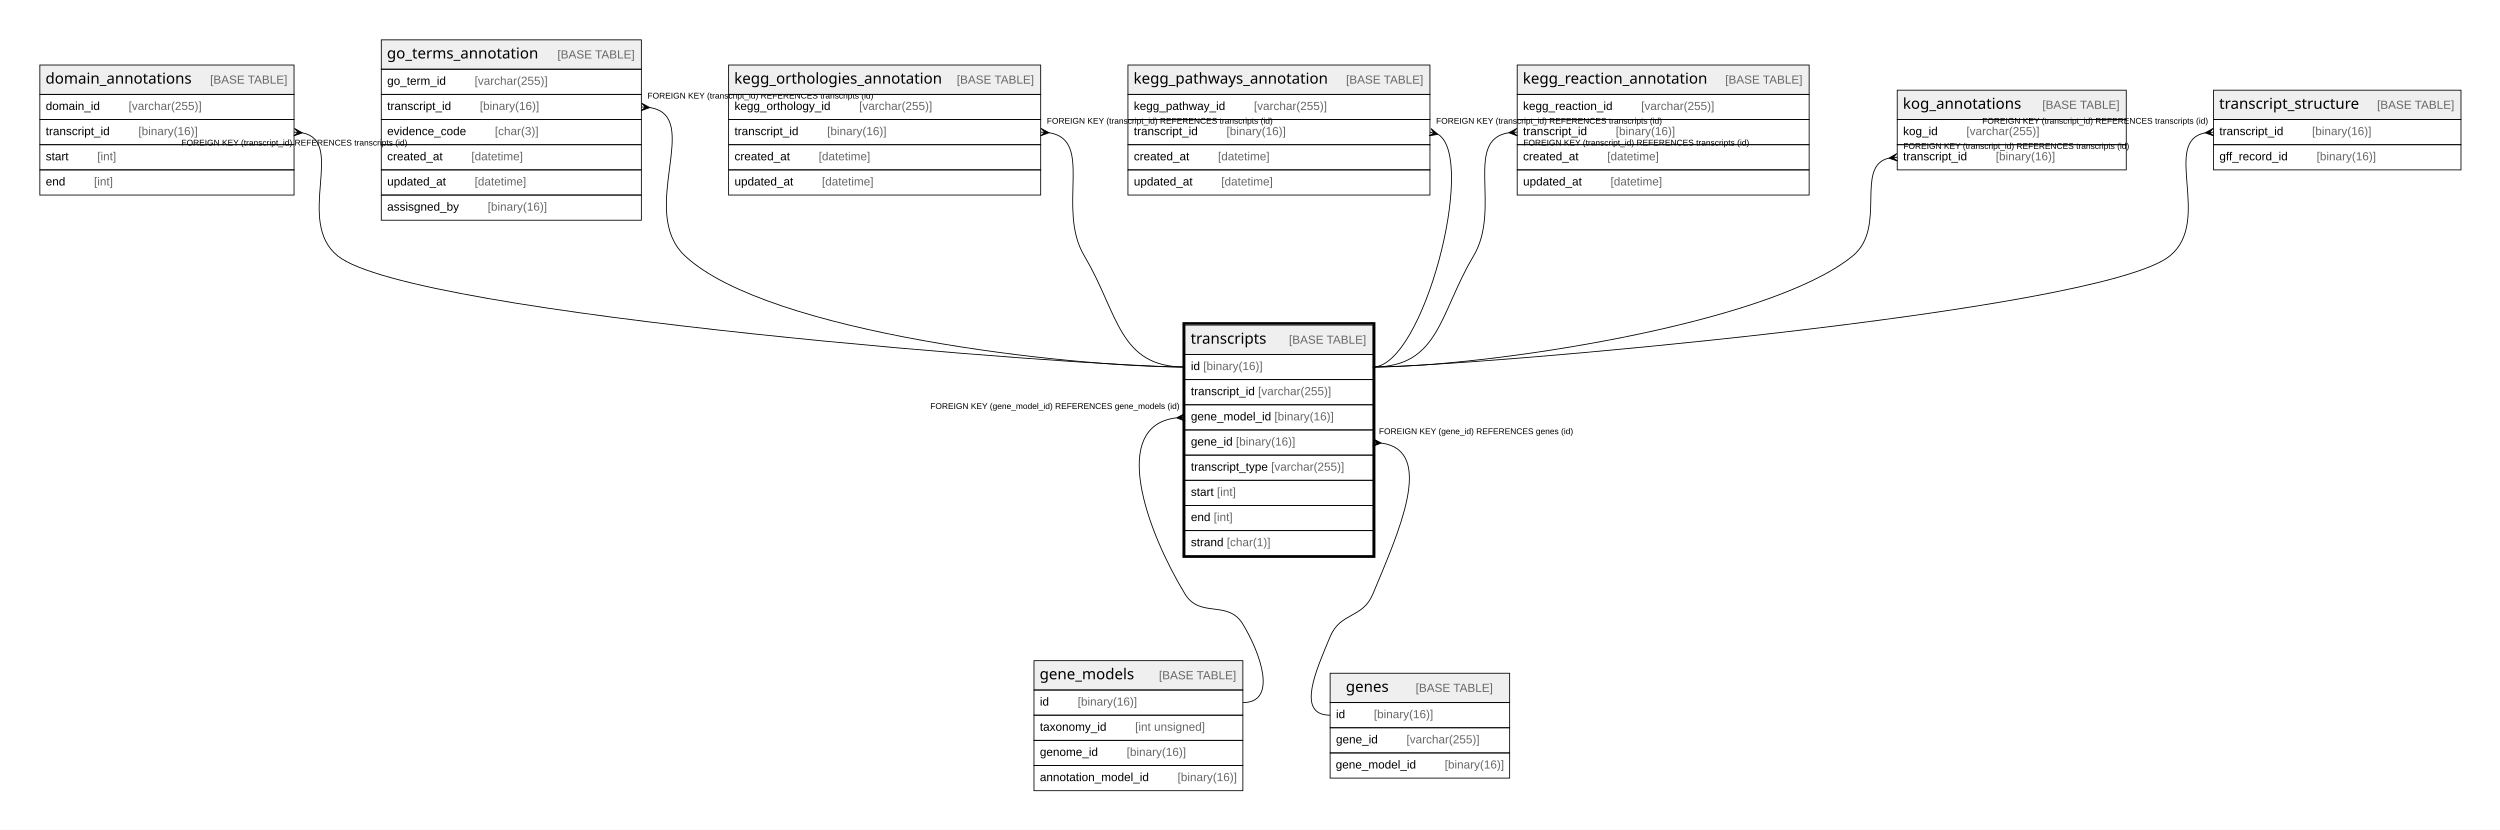
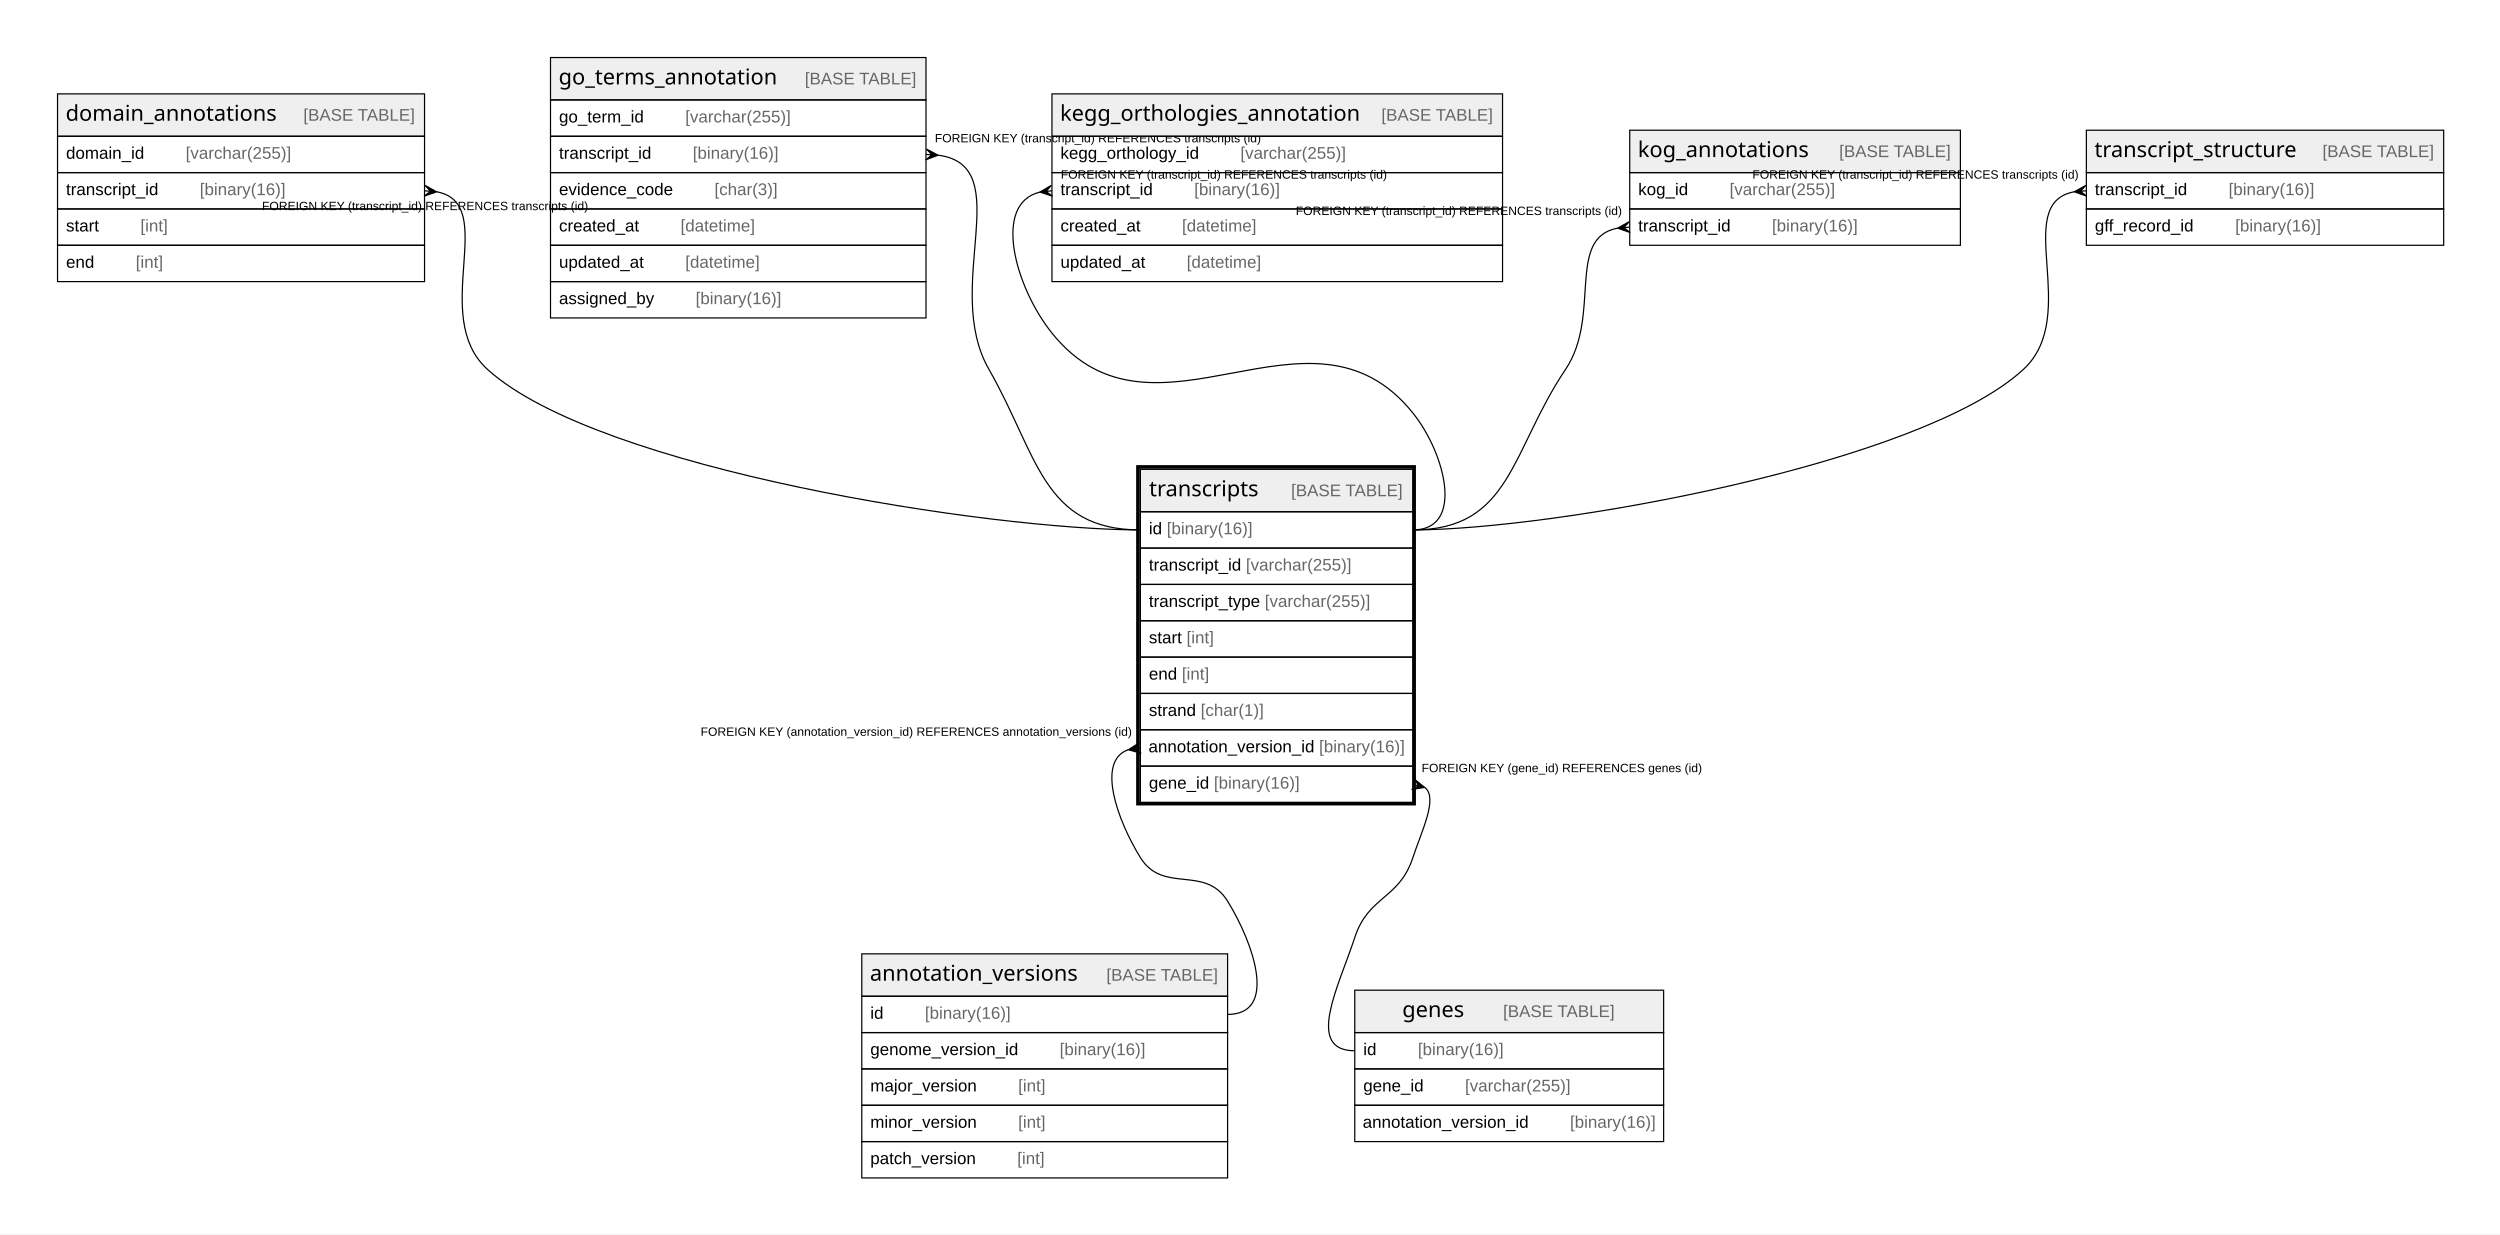
- <svg xmlns="http://www.w3.org/2000/svg" width="2980pt" height="989pt" viewBox="0.00 0.00 2980.00 989.00">
-   <g id="graph0" class="graph" transform="scale(1 1) rotate(0) translate(4 985)">
-     <polygon fill="#ffffff" stroke="transparent" points="-4,4 -4,-985 2976,-985 2976,4 -4,4" />
+ <svg xmlns="http://www.w3.org/2000/svg" width="2064pt" height="1019pt" viewBox="0.00 0.00 2064.00 1019.00">
+   <g id="graph0" class="graph" transform="scale(1 1) rotate(0) translate(4 1015)">
+     <polygon fill="#ffffff" stroke="transparent" points="-4,4 -4,-1015 2060,-1015 2060,4 -4,4" />
    <g id="node1" class="node">
-       <polygon fill="#efefef" stroke="transparent" points="1408.5,-562.5 1408.5,-597.5 1632.5,-597.5 1632.5,-562.5 1408.5,-562.5" />
-       <polygon fill="none" stroke="#000000" points="1408.5,-562.5 1408.5,-597.5 1632.5,-597.5 1632.5,-562.5 1408.5,-562.5" />
-       <text text-anchor="start" x="1415.215" y="-575.3" font-family="Arial Bold" font-size="18.00" fill="#000000">transcripts</text>
-       <text text-anchor="start" x="1498.217" y="-575.3" font-family="Arial" font-size="14.00" fill="#000000">    </text>
-       <text text-anchor="start" x="1532.422" y="-575.3" font-family="Arial" font-size="14.00" fill="#666666">[BASE TABLE]</text>
-       <polygon fill="none" stroke="#000000" points="1408.5,-532.5 1408.5,-562.5 1632.5,-562.5 1632.5,-532.5 1408.5,-532.5" />
-       <text text-anchor="start" x="1415.5" y="-543.9" font-family="Arial" font-size="14.00" fill="#000000">id </text>
-       <text text-anchor="start" x="1430.28" y="-543.9" font-family="Arial" font-size="14.00" fill="#666666">[binary(16)]</text>
-       <polygon fill="none" stroke="#000000" points="1408.5,-502.5 1408.5,-532.5 1632.5,-532.5 1632.5,-502.5 1408.5,-502.5" />
-       <text text-anchor="start" x="1415.5" y="-513.9" font-family="Arial" font-size="14.00" fill="#000000">transcript_id </text>
-       <text text-anchor="start" x="1495.619" y="-513.9" font-family="Arial" font-size="14.00" fill="#666666">[varchar(255)]</text>
-       <polygon fill="none" stroke="#000000" points="1408.5,-472.5 1408.5,-502.5 1632.5,-502.5 1632.5,-472.5 1408.5,-472.5" />
-       <text text-anchor="start" x="1415.5" y="-483.9" font-family="Arial" font-size="14.00" fill="#000000">gene_model_id </text>
-       <text text-anchor="start" x="1515.09" y="-483.9" font-family="Arial" font-size="14.00" fill="#666666">[binary(16)]</text>
-       <polygon fill="none" stroke="#000000" points="1408.5,-442.5 1408.5,-472.5 1632.5,-472.5 1632.5,-442.5 1408.5,-442.5" />
-       <text text-anchor="start" x="1415.5" y="-453.9" font-family="Arial" font-size="14.00" fill="#000000">gene_id </text>
-       <text text-anchor="start" x="1469.193" y="-453.9" font-family="Arial" font-size="14.00" fill="#666666">[binary(16)]</text>
-       <polygon fill="none" stroke="#000000" points="1408.5,-412.5 1408.5,-442.5 1632.5,-442.5 1632.5,-412.5 1408.5,-412.5" />
-       <text text-anchor="start" x="1415.5" y="-423.9" font-family="Arial" font-size="14.00" fill="#000000">transcript_type </text>
-       <text text-anchor="start" x="1511.186" y="-423.9" font-family="Arial" font-size="14.00" fill="#666666">[varchar(255)]</text>
-       <polygon fill="none" stroke="#000000" points="1408.5,-382.5 1408.5,-412.5 1632.5,-412.5 1632.5,-382.5 1408.5,-382.5" />
-       <text text-anchor="start" x="1415.5" y="-393.9" font-family="Arial" font-size="14.00" fill="#000000">start </text>
-       <text text-anchor="start" x="1446.615" y="-393.9" font-family="Arial" font-size="14.00" fill="#666666">[int]</text>
-       <polygon fill="none" stroke="#000000" points="1408.5,-352.5 1408.5,-382.5 1632.5,-382.5 1632.5,-352.5 1408.5,-352.5" />
-       <text text-anchor="start" x="1415.5" y="-363.9" font-family="Arial" font-size="14.00" fill="#000000">end </text>
-       <text text-anchor="start" x="1442.738" y="-363.9" font-family="Arial" font-size="14.00" fill="#666666">[int]</text>
-       <polygon fill="none" stroke="#000000" points="1408.5,-322.5 1408.5,-352.5 1632.5,-352.5 1632.5,-322.5 1408.5,-322.5" />
-       <text text-anchor="start" x="1415.5" y="-333.9" font-family="Arial" font-size="14.00" fill="#000000">strand </text>
-       <text text-anchor="start" x="1458.29" y="-333.9" font-family="Arial" font-size="14.00" fill="#666666">[char(1)]</text>
-       <polygon fill="none" stroke="#000000" stroke-width="3" points="1407,-321.5 1407,-599.5 1634,-599.5 1634,-321.5 1407,-321.5" />
+       <polygon fill="#efefef" stroke="transparent" points="937.5,-592.5 937.5,-627.5 1162.5,-627.5 1162.5,-592.5 937.5,-592.5" />
+       <polygon fill="none" stroke="#000000" points="937.5,-592.5 937.5,-627.5 1162.5,-627.5 1162.5,-592.5 937.5,-592.5" />
+       <text text-anchor="start" x="944.715" y="-605.3" font-family="Arial Bold" font-size="18.00" fill="#000000">transcripts</text>
+       <text text-anchor="start" x="1027.717" y="-605.3" font-family="Arial" font-size="14.00" fill="#000000">    </text>
+       <text text-anchor="start" x="1061.922" y="-605.3" font-family="Arial" font-size="14.00" fill="#666666">[BASE TABLE]</text>
+       <polygon fill="none" stroke="#000000" points="937.5,-562.5 937.5,-592.5 1162.5,-592.5 1162.5,-562.5 937.5,-562.5" />
+       <text text-anchor="start" x="944.5" y="-573.9" font-family="Arial" font-size="14.00" fill="#000000">id </text>
+       <text text-anchor="start" x="959.28" y="-573.9" font-family="Arial" font-size="14.00" fill="#666666">[binary(16)]</text>
+       <polygon fill="none" stroke="#000000" points="937.5,-532.5 937.5,-562.5 1162.5,-562.5 1162.5,-532.5 937.5,-532.5" />
+       <text text-anchor="start" x="944.5" y="-543.9" font-family="Arial" font-size="14.00" fill="#000000">transcript_id </text>
+       <text text-anchor="start" x="1024.619" y="-543.9" font-family="Arial" font-size="14.00" fill="#666666">[varchar(255)]</text>
+       <polygon fill="none" stroke="#000000" points="937.5,-502.5 937.5,-532.5 1162.5,-532.5 1162.5,-502.5 937.5,-502.5" />
+       <text text-anchor="start" x="944.5" y="-513.9" font-family="Arial" font-size="14.00" fill="#000000">transcript_type </text>
+       <text text-anchor="start" x="1040.186" y="-513.9" font-family="Arial" font-size="14.00" fill="#666666">[varchar(255)]</text>
+       <polygon fill="none" stroke="#000000" points="937.5,-472.5 937.5,-502.5 1162.5,-502.5 1162.5,-472.5 937.5,-472.5" />
+       <text text-anchor="start" x="944.5" y="-483.9" font-family="Arial" font-size="14.00" fill="#000000">start </text>
+       <text text-anchor="start" x="975.615" y="-483.9" font-family="Arial" font-size="14.00" fill="#666666">[int]</text>
+       <polygon fill="none" stroke="#000000" points="937.5,-442.5 937.5,-472.5 1162.5,-472.5 1162.5,-442.5 937.5,-442.5" />
+       <text text-anchor="start" x="944.5" y="-453.9" font-family="Arial" font-size="14.00" fill="#000000">end </text>
+       <text text-anchor="start" x="971.738" y="-453.9" font-family="Arial" font-size="14.00" fill="#666666">[int]</text>
+       <polygon fill="none" stroke="#000000" points="937.5,-412.5 937.5,-442.5 1162.5,-442.5 1162.5,-412.5 937.5,-412.5" />
+       <text text-anchor="start" x="944.5" y="-423.9" font-family="Arial" font-size="14.00" fill="#000000">strand </text>
+       <text text-anchor="start" x="987.29" y="-423.9" font-family="Arial" font-size="14.00" fill="#666666">[char(1)]</text>
+       <polygon fill="none" stroke="#000000" points="937.5,-382.5 937.5,-412.5 1162.5,-412.5 1162.5,-382.5 937.5,-382.5" />
+       <text text-anchor="start" x="944.196" y="-393.9" font-family="Arial" font-size="14.00" fill="#000000">annotation_version_id </text>
+       <text text-anchor="start" x="1085.022" y="-393.9" font-family="Arial" font-size="14.00" fill="#666666">[binary(16)]</text>
+       <polygon fill="none" stroke="#000000" points="937.5,-352.5 937.5,-382.5 1162.5,-382.5 1162.5,-352.5 937.5,-352.5" />
+       <text text-anchor="start" x="944.5" y="-363.9" font-family="Arial" font-size="14.00" fill="#000000">gene_id </text>
+       <text text-anchor="start" x="998.193" y="-363.9" font-family="Arial" font-size="14.00" fill="#666666">[binary(16)]</text>
+       <polygon fill="none" stroke="#000000" stroke-width="3" points="935.5,-351.5 935.5,-629.5 1163.5,-629.5 1163.5,-351.5 935.5,-351.5" />
    </g>
-     <g id="node9" class="node">
-       <polygon fill="#efefef" stroke="transparent" points="1228.5,-162.5 1228.5,-197.5 1477.5,-197.5 1477.5,-162.5 1228.5,-162.5" />
-       <polygon fill="none" stroke="#000000" points="1228.5,-162.5 1228.5,-197.5 1477.5,-197.5 1477.5,-162.5 1228.5,-162.5" />
-       <text text-anchor="start" x="1235.198" y="-175.3" font-family="Arial Bold" font-size="18.00" fill="#000000">gene_models</text>
-       <text text-anchor="start" x="1343.234" y="-175.3" font-family="Arial" font-size="14.00" fill="#000000">    </text>
-       <text text-anchor="start" x="1377.439" y="-175.3" font-family="Arial" font-size="14.00" fill="#666666">[BASE TABLE]</text>
-       <polygon fill="none" stroke="#000000" points="1228.5,-132.5 1228.5,-162.5 1477.5,-162.5 1477.5,-132.5 1228.5,-132.5" />
-       <text text-anchor="start" x="1235.5" y="-143.9" font-family="Arial" font-size="14.00" fill="#000000">id    </text>
-       <text text-anchor="start" x="1280.594" y="-143.9" font-family="Arial" font-size="14.00" fill="#666666">[binary(16)]</text>
-       <polygon fill="none" stroke="#000000" points="1228.5,-102.5 1228.5,-132.5 1477.5,-132.5 1477.5,-102.5 1228.5,-102.5" />
-       <text text-anchor="start" x="1235.5" y="-113.9" font-family="Arial" font-size="14.00" fill="#000000">taxonomy_id    </text>
-       <text text-anchor="start" x="1349.058" y="-113.9" font-family="Arial" font-size="14.00" fill="#666666">[int unsigned]</text>
-       <polygon fill="none" stroke="#000000" points="1228.5,-72.5 1228.5,-102.5 1477.5,-102.5 1477.5,-72.5 1228.5,-72.5" />
-       <text text-anchor="start" x="1235.5" y="-83.9" font-family="Arial" font-size="14.00" fill="#000000">genome_id    </text>
-       <text text-anchor="start" x="1338.95" y="-83.9" font-family="Arial" font-size="14.00" fill="#666666">[binary(16)]</text>
-       <polygon fill="none" stroke="#000000" points="1228.5,-42.5 1228.5,-72.5 1477.5,-72.5 1477.5,-42.5 1228.5,-42.5" />
-       <text text-anchor="start" x="1235.5" y="-53.9" font-family="Arial" font-size="14.00" fill="#000000">annotation_model_id    </text>
-       <text text-anchor="start" x="1399.64" y="-53.9" font-family="Arial" font-size="14.00" fill="#666666">[binary(16)]</text>
+     <g id="node7" class="node">
+       <polygon fill="#efefef" stroke="transparent" points="707.5,-192.5 707.5,-227.5 1009.5,-227.5 1009.5,-192.5 707.5,-192.5" />
+       <polygon fill="none" stroke="#000000" points="707.5,-192.5 707.5,-227.5 1009.5,-227.5 1009.5,-192.5 707.5,-192.5" />
+       <text text-anchor="start" x="714.189" y="-205.3" font-family="Arial Bold" font-size="18.00" fill="#000000">annotation_versions</text>
+       <text text-anchor="start" x="875.243" y="-205.3" font-family="Arial" font-size="14.00" fill="#000000">    </text>
+       <text text-anchor="start" x="909.447" y="-205.3" font-family="Arial" font-size="14.00" fill="#666666">[BASE TABLE]</text>
+       <polygon fill="none" stroke="#000000" points="707.5,-162.5 707.5,-192.5 1009.5,-192.5 1009.5,-162.5 707.5,-162.5" />
+       <text text-anchor="start" x="714.5" y="-173.9" font-family="Arial" font-size="14.00" fill="#000000">id    </text>
+       <text text-anchor="start" x="759.594" y="-173.9" font-family="Arial" font-size="14.00" fill="#666666">[binary(16)]</text>
+       <polygon fill="none" stroke="#000000" points="707.5,-132.5 707.5,-162.5 1009.5,-162.5 1009.5,-132.5 707.5,-132.5" />
+       <text text-anchor="start" x="714.5" y="-143.9" font-family="Arial" font-size="14.00" fill="#000000">genome_version_id    </text>
+       <text text-anchor="start" x="870.848" y="-143.9" font-family="Arial" font-size="14.00" fill="#666666">[binary(16)]</text>
+       <polygon fill="none" stroke="#000000" points="707.5,-102.5 707.5,-132.5 1009.5,-132.5 1009.5,-102.5 707.5,-102.5" />
+       <text text-anchor="start" x="714.5" y="-113.9" font-family="Arial" font-size="14.00" fill="#000000">major_version    </text>
+       <text text-anchor="start" x="836.595" y="-113.9" font-family="Arial" font-size="14.00" fill="#666666">[int]</text>
+       <polygon fill="none" stroke="#000000" points="707.5,-72.5 707.5,-102.5 1009.5,-102.5 1009.5,-72.5 707.5,-72.5" />
+       <text text-anchor="start" x="714.5" y="-83.9" font-family="Arial" font-size="14.00" fill="#000000">minor_version    </text>
+       <text text-anchor="start" x="836.595" y="-83.9" font-family="Arial" font-size="14.00" fill="#666666">[int]</text>
+       <polygon fill="none" stroke="#000000" points="707.5,-42.5 707.5,-72.5 1009.5,-72.5 1009.5,-42.5 707.5,-42.5" />
+       <text text-anchor="start" x="714.5" y="-53.9" font-family="Arial" font-size="14.00" fill="#000000">patch_version    </text>
+       <text text-anchor="start" x="835.841" y="-53.9" font-family="Arial" font-size="14.00" fill="#666666">[int]</text>
    </g>
-     <g id="edge8" class="edge">
-       <path fill="none" stroke="#000000" d="M1398.163,-486.913C1318.47,-477.382 1361.897,-353.879 1408.5,-277 1426.431,-247.421 1459.569,-270.579 1477.5,-241 1499.042,-205.464 1519.056,-147.5 1477.5,-147.5" />
-       <polygon fill="#000000" stroke="#000000" points="1398.516,-486.933 1408.245,-491.993 1403.508,-487.217 1408.5,-487.5 1408.5,-487.5 1408.5,-487.5 1403.508,-487.217 1408.755,-483.007 1398.516,-486.933 1398.516,-486.933" />
-       <text text-anchor="start" x="1104.872" y="-497.5" font-family="Arial" font-size="10.00" fill="#000000">FOREIGN KEY (gene_model_id) REFERENCES gene_models (id)</text>
+     <g id="edge6" class="edge">
+       <path fill="none" stroke="#000000" d="M927.359,-395.963C901.023,-386.717 918.419,-337.874 937.5,-307 956.309,-276.566 990.691,-301.434 1009.5,-271 1031.347,-235.651 1051.056,-177.5 1009.5,-177.5" />
+       <polygon fill="#000000" stroke="#000000" points="927.613,-396.001 936.826,-401.949 932.557,-396.75 937.5,-397.5 937.5,-397.5 937.5,-397.5 932.557,-396.75 938.174,-393.051 927.613,-396.001 927.613,-396.001" />
+       <text text-anchor="start" x="574.418" y="-407.5" font-family="Arial" font-size="10.00" fill="#000000">FOREIGN KEY (annotation_version_id) REFERENCES annotation_versions (id)</text>
    </g>
-     <g id="node10" class="node">
-       <polygon fill="#efefef" stroke="transparent" points="1581.5,-147.5 1581.5,-182.5 1795.5,-182.5 1795.5,-147.5 1581.5,-147.5" />
-       <polygon fill="none" stroke="#000000" points="1581.5,-147.5 1581.5,-182.5 1795.5,-182.5 1795.5,-147.5 1581.5,-147.5" />
-       <text text-anchor="start" x="1600.204" y="-160.3" font-family="Arial Bold" font-size="18.00" fill="#000000">genes</text>
-       <text text-anchor="start" x="1649.228" y="-160.3" font-family="Arial" font-size="14.00" fill="#000000">    </text>
-       <text text-anchor="start" x="1683.433" y="-160.3" font-family="Arial" font-size="14.00" fill="#666666">[BASE TABLE]</text>
-       <polygon fill="none" stroke="#000000" points="1581.5,-117.5 1581.5,-147.5 1795.5,-147.5 1795.5,-117.5 1581.5,-117.5" />
-       <text text-anchor="start" x="1588.5" y="-128.9" font-family="Arial" font-size="14.00" fill="#000000">id    </text>
-       <text text-anchor="start" x="1633.594" y="-128.9" font-family="Arial" font-size="14.00" fill="#666666">[binary(16)]</text>
-       <polygon fill="none" stroke="#000000" points="1581.5,-87.5 1581.5,-117.5 1795.5,-117.5 1795.5,-87.5 1581.5,-87.5" />
-       <text text-anchor="start" x="1588.5" y="-98.9" font-family="Arial" font-size="14.00" fill="#000000">gene_id    </text>
-       <text text-anchor="start" x="1672.507" y="-98.9" font-family="Arial" font-size="14.00" fill="#666666">[varchar(255)]</text>
-       <polygon fill="none" stroke="#000000" points="1581.5,-57.5 1581.5,-87.5 1795.5,-87.5 1795.5,-57.5 1581.5,-57.5" />
-       <text text-anchor="start" x="1588.156" y="-68.9" font-family="Arial" font-size="14.00" fill="#000000">gene_model_id    </text>
-       <text text-anchor="start" x="1718.061" y="-68.9" font-family="Arial" font-size="14.00" fill="#666666">[binary(16)]</text>
+     <g id="node8" class="node">
+       <polygon fill="#efefef" stroke="transparent" points="1114.5,-162.5 1114.5,-197.5 1369.5,-197.5 1369.5,-162.5 1114.5,-162.5" />
+       <polygon fill="none" stroke="#000000" points="1114.5,-162.5 1114.5,-197.5 1369.5,-197.5 1369.5,-162.5 1114.5,-162.5" />
+       <text text-anchor="start" x="1153.704" y="-175.3" font-family="Arial Bold" font-size="18.00" fill="#000000">genes</text>
+       <text text-anchor="start" x="1202.728" y="-175.3" font-family="Arial" font-size="14.00" fill="#000000">    </text>
+       <text text-anchor="start" x="1236.933" y="-175.3" font-family="Arial" font-size="14.00" fill="#666666">[BASE TABLE]</text>
+       <polygon fill="none" stroke="#000000" points="1114.5,-132.5 1114.5,-162.5 1369.5,-162.5 1369.5,-132.5 1114.5,-132.5" />
+       <text text-anchor="start" x="1121.5" y="-143.9" font-family="Arial" font-size="14.00" fill="#000000">id    </text>
+       <text text-anchor="start" x="1166.594" y="-143.9" font-family="Arial" font-size="14.00" fill="#666666">[binary(16)]</text>
+       <polygon fill="none" stroke="#000000" points="1114.5,-102.5 1114.5,-132.5 1369.5,-132.5 1369.5,-102.5 1114.5,-102.5" />
+       <text text-anchor="start" x="1121.5" y="-113.9" font-family="Arial" font-size="14.00" fill="#000000">gene_id    </text>
+       <text text-anchor="start" x="1205.507" y="-113.9" font-family="Arial" font-size="14.00" fill="#666666">[varchar(255)]</text>
+       <polygon fill="none" stroke="#000000" points="1114.5,-72.5 1114.5,-102.5 1369.5,-102.5 1369.5,-72.5 1114.5,-72.5" />
+       <text text-anchor="start" x="1121.039" y="-83.9" font-family="Arial" font-size="14.00" fill="#000000">annotation_version_id    </text>
+       <text text-anchor="start" x="1292.179" y="-83.9" font-family="Arial" font-size="14.00" fill="#666666">[binary(16)]</text>
    </g>
-     <g id="edge9" class="edge">
-       <path fill="none" stroke="#000000" d="M1642.539,-456.868C1708.311,-448.007 1661.821,-347.786 1632.5,-277 1620.233,-247.385 1593.767,-255.615 1581.5,-226 1565.597,-187.608 1539.944,-132.5 1581.5,-132.5" />
-       <polygon fill="#000000" stroke="#000000" points="1642.48,-456.872 1632.217,-453.009 1637.49,-457.186 1632.5,-457.5 1632.5,-457.5 1632.5,-457.5 1637.49,-457.186 1632.783,-461.991 1642.48,-456.872 1642.48,-456.872" />
-       <text text-anchor="start" x="1639.656" y="-467.5" font-family="Arial" font-size="10.00" fill="#000000">FOREIGN KEY (gene_id) REFERENCES genes (id)</text>
+     <g id="edge7" class="edge">
+       <path fill="none" stroke="#000000" d="M1172.309,-364.875C1183.571,-356.291 1169.451,-328.376 1162.5,-307 1151.284,-272.507 1125.716,-275.493 1114.5,-241 1101.649,-201.481 1072.944,-147.5 1114.5,-147.5" />
+       <polygon fill="#000000" stroke="#000000" points="1172.16,-364.915 1161.337,-363.153 1167.33,-366.207 1162.5,-367.5 1162.5,-367.5 1162.5,-367.5 1167.33,-366.207 1163.663,-371.847 1172.16,-364.915 1172.16,-364.915" />
+       <text text-anchor="start" x="1169.656" y="-377.5" font-family="Arial" font-size="10.00" fill="#000000">FOREIGN KEY (gene_id) REFERENCES genes (id)</text>
    </g>
    <g id="node2" class="node">
-       <polygon fill="#efefef" stroke="transparent" points="43.5,-872.5 43.5,-907.5 346.5,-907.5 346.5,-872.5 43.5,-872.5" />
-       <polygon fill="none" stroke="#000000" points="43.5,-872.5 43.5,-907.5 346.5,-907.5 346.5,-872.5 43.5,-872.5" />
-       <text text-anchor="start" x="50.186" y="-885.3" font-family="Arial Bold" font-size="18.00" fill="#000000">domain_annotations</text>
-       <text text-anchor="start" x="212.246" y="-885.3" font-family="Arial" font-size="14.00" fill="#000000">    </text>
-       <text text-anchor="start" x="246.451" y="-885.3" font-family="Arial" font-size="14.00" fill="#666666">[BASE TABLE]</text>
+       <polygon fill="#efefef" stroke="transparent" points="43.5,-902.5 43.5,-937.5 346.5,-937.5 346.5,-902.5 43.5,-902.5" />
+       <polygon fill="none" stroke="#000000" points="43.5,-902.5 43.5,-937.5 346.5,-937.5 346.5,-902.5 43.5,-902.5" />
+       <text text-anchor="start" x="50.186" y="-915.3" font-family="Arial Bold" font-size="18.00" fill="#000000">domain_annotations</text>
+       <text text-anchor="start" x="212.246" y="-915.3" font-family="Arial" font-size="14.00" fill="#000000">    </text>
+       <text text-anchor="start" x="246.451" y="-915.3" font-family="Arial" font-size="14.00" fill="#666666">[BASE TABLE]</text>
+       <polygon fill="none" stroke="#000000" points="43.5,-872.5 43.5,-902.5 346.5,-902.5 346.5,-872.5 43.5,-872.5" />
+       <text text-anchor="start" x="50.5" y="-883.9" font-family="Arial" font-size="14.00" fill="#000000">domain_id    </text>
+       <text text-anchor="start" x="149.274" y="-883.9" font-family="Arial" font-size="14.00" fill="#666666">[varchar(255)]</text>
      <polygon fill="none" stroke="#000000" points="43.5,-842.5 43.5,-872.5 346.5,-872.5 346.5,-842.5 43.5,-842.5" />
-       <text text-anchor="start" x="50.5" y="-853.9" font-family="Arial" font-size="14.00" fill="#000000">domain_id    </text>
-       <text text-anchor="start" x="149.274" y="-853.9" font-family="Arial" font-size="14.00" fill="#666666">[varchar(255)]</text>
+       <text text-anchor="start" x="50.5" y="-853.9" font-family="Arial" font-size="14.00" fill="#000000">transcript_id    </text>
+       <text text-anchor="start" x="160.933" y="-853.9" font-family="Arial" font-size="14.00" fill="#666666">[binary(16)]</text>
      <polygon fill="none" stroke="#000000" points="43.5,-812.5 43.5,-842.5 346.5,-842.5 346.5,-812.5 43.5,-812.5" />
-       <text text-anchor="start" x="50.5" y="-823.9" font-family="Arial" font-size="14.00" fill="#000000">transcript_id    </text>
-       <text text-anchor="start" x="160.933" y="-823.9" font-family="Arial" font-size="14.00" fill="#666666">[binary(16)]</text>
+       <text text-anchor="start" x="50.5" y="-823.9" font-family="Arial" font-size="14.00" fill="#000000">start    </text>
+       <text text-anchor="start" x="111.929" y="-823.9" font-family="Arial" font-size="14.00" fill="#666666">[int]</text>
      <polygon fill="none" stroke="#000000" points="43.5,-782.5 43.5,-812.5 346.5,-812.5 346.5,-782.5 43.5,-782.5" />
-       <text text-anchor="start" x="50.5" y="-793.9" font-family="Arial" font-size="14.00" fill="#000000">start    </text>
-       <text text-anchor="start" x="111.929" y="-793.9" font-family="Arial" font-size="14.00" fill="#666666">[int]</text>
-       <polygon fill="none" stroke="#000000" points="43.5,-752.5 43.5,-782.5 346.5,-782.5 346.5,-752.5 43.5,-752.5" />
-       <text text-anchor="start" x="50.5" y="-763.9" font-family="Arial" font-size="14.00" fill="#000000">end    </text>
-       <text text-anchor="start" x="108.053" y="-763.9" font-family="Arial" font-size="14.00" fill="#666666">[int]</text>
+       <text text-anchor="start" x="50.5" y="-793.9" font-family="Arial" font-size="14.00" fill="#000000">end    </text>
+       <text text-anchor="start" x="108.053" y="-793.9" font-family="Arial" font-size="14.00" fill="#666666">[int]</text>
    </g>
    <g id="edge1" class="edge">
-       <path fill="none" stroke="#000000" d="M356.682,-826.596C408.564,-816.334 347.454,-721.376 398.5,-680 486.427,-608.73 1295.316,-547.5 1408.5,-547.5" />
-       <polygon fill="#000000" stroke="#000000" points="356.461,-826.616 346.102,-823.018 351.48,-827.058 346.5,-827.5 346.5,-827.5 346.5,-827.5 351.48,-827.058 346.898,-831.982 356.461,-826.616 356.461,-826.616" />
-       <text text-anchor="start" x="212.28" y="-811.5" font-family="Arial" font-size="10.00" fill="#000000">FOREIGN KEY (transcript_id) REFERENCES transcripts (id)</text>
+       <path fill="none" stroke="#000000" d="M356.704,-856.621C408.823,-846.635 349.819,-754.134 398.5,-710 489.88,-627.154 814.156,-577.5 937.5,-577.5" />
+       <polygon fill="#000000" stroke="#000000" points="356.463,-856.641 346.114,-853.017 351.481,-857.071 346.5,-857.5 346.5,-857.5 346.5,-857.5 351.481,-857.071 346.886,-861.983 356.463,-856.641 356.463,-856.641" />
+       <text text-anchor="start" x="212.28" y="-841.5" font-family="Arial" font-size="10.00" fill="#000000">FOREIGN KEY (transcript_id) REFERENCES transcripts (id)</text>
    </g>
    <g id="node3" class="node">
-       <polygon fill="#efefef" stroke="transparent" points="450.5,-902.5 450.5,-937.5 760.5,-937.5 760.5,-902.5 450.5,-902.5" />
-       <polygon fill="none" stroke="#000000" points="450.5,-902.5 450.5,-937.5 760.5,-937.5 760.5,-902.5 450.5,-902.5" />
-       <text text-anchor="start" x="457.186" y="-915.3" font-family="Arial Bold" font-size="18.00" fill="#000000">go_terms_annotation</text>
-       <text text-anchor="start" x="626.246" y="-915.3" font-family="Arial" font-size="14.00" fill="#000000">    </text>
-       <text text-anchor="start" x="660.451" y="-915.3" font-family="Arial" font-size="14.00" fill="#666666">[BASE TABLE]</text>
+       <polygon fill="#efefef" stroke="transparent" points="450.5,-932.5 450.5,-967.5 760.5,-967.5 760.5,-932.5 450.5,-932.5" />
+       <polygon fill="none" stroke="#000000" points="450.5,-932.5 450.5,-967.5 760.5,-967.5 760.5,-932.5 450.5,-932.5" />
+       <text text-anchor="start" x="457.186" y="-945.3" font-family="Arial Bold" font-size="18.00" fill="#000000">go_terms_annotation</text>
+       <text text-anchor="start" x="626.246" y="-945.3" font-family="Arial" font-size="14.00" fill="#000000">    </text>
+       <text text-anchor="start" x="660.451" y="-945.3" font-family="Arial" font-size="14.00" fill="#666666">[BASE TABLE]</text>
+       <polygon fill="none" stroke="#000000" points="450.5,-902.5 450.5,-932.5 760.5,-932.5 760.5,-902.5 450.5,-902.5" />
+       <text text-anchor="start" x="457.5" y="-913.9" font-family="Arial" font-size="14.00" fill="#000000">go_term_id    </text>
+       <text text-anchor="start" x="561.719" y="-913.9" font-family="Arial" font-size="14.00" fill="#666666">[varchar(255)]</text>
      <polygon fill="none" stroke="#000000" points="450.5,-872.5 450.5,-902.5 760.5,-902.5 760.5,-872.5 450.5,-872.5" />
-       <text text-anchor="start" x="457.5" y="-883.9" font-family="Arial" font-size="14.00" fill="#000000">go_term_id    </text>
-       <text text-anchor="start" x="561.719" y="-883.9" font-family="Arial" font-size="14.00" fill="#666666">[varchar(255)]</text>
+       <text text-anchor="start" x="457.5" y="-883.9" font-family="Arial" font-size="14.00" fill="#000000">transcript_id    </text>
+       <text text-anchor="start" x="567.933" y="-883.9" font-family="Arial" font-size="14.00" fill="#666666">[binary(16)]</text>
      <polygon fill="none" stroke="#000000" points="450.5,-842.5 450.5,-872.5 760.5,-872.5 760.5,-842.5 450.5,-842.5" />
-       <text text-anchor="start" x="457.5" y="-853.9" font-family="Arial" font-size="14.00" fill="#000000">transcript_id    </text>
-       <text text-anchor="start" x="567.933" y="-853.9" font-family="Arial" font-size="14.00" fill="#666666">[binary(16)]</text>
+       <text text-anchor="start" x="457.5" y="-853.9" font-family="Arial" font-size="14.00" fill="#000000">evidence_code    </text>
+       <text text-anchor="start" x="585.855" y="-853.9" font-family="Arial" font-size="14.00" fill="#666666">[char(3)]</text>
      <polygon fill="none" stroke="#000000" points="450.5,-812.5 450.5,-842.5 760.5,-842.5 760.5,-812.5 450.5,-812.5" />
-       <text text-anchor="start" x="457.5" y="-823.9" font-family="Arial" font-size="14.00" fill="#000000">evidence_code    </text>
-       <text text-anchor="start" x="585.855" y="-823.9" font-family="Arial" font-size="14.00" fill="#666666">[char(3)]</text>
+       <text text-anchor="start" x="457.5" y="-823.9" font-family="Arial" font-size="14.00" fill="#000000">created_at    </text>
+       <text text-anchor="start" x="557.842" y="-823.9" font-family="Arial" font-size="14.00" fill="#666666">[datetime]</text>
      <polygon fill="none" stroke="#000000" points="450.5,-782.5 450.5,-812.5 760.5,-812.5 760.5,-782.5 450.5,-782.5" />
-       <text text-anchor="start" x="457.5" y="-793.9" font-family="Arial" font-size="14.00" fill="#000000">created_at    </text>
-       <text text-anchor="start" x="557.842" y="-793.9" font-family="Arial" font-size="14.00" fill="#666666">[datetime]</text>
+       <text text-anchor="start" x="457.5" y="-793.9" font-family="Arial" font-size="14.00" fill="#000000">updated_at    </text>
+       <text text-anchor="start" x="561.747" y="-793.9" font-family="Arial" font-size="14.00" fill="#666666">[datetime]</text>
      <polygon fill="none" stroke="#000000" points="450.5,-752.5 450.5,-782.5 760.5,-782.5 760.5,-752.5 450.5,-752.5" />
-       <text text-anchor="start" x="457.5" y="-763.9" font-family="Arial" font-size="14.00" fill="#000000">updated_at    </text>
-       <text text-anchor="start" x="561.747" y="-763.9" font-family="Arial" font-size="14.00" fill="#666666">[datetime]</text>
-       <polygon fill="none" stroke="#000000" points="450.5,-722.5 450.5,-752.5 760.5,-752.5 760.5,-722.5 450.5,-722.5" />
-       <text text-anchor="start" x="457.5" y="-733.9" font-family="Arial" font-size="14.00" fill="#000000">assisgned_by    </text>
-       <text text-anchor="start" x="577.29" y="-733.9" font-family="Arial" font-size="14.00" fill="#666666">[binary(16)]</text>
+       <text text-anchor="start" x="457.5" y="-763.9" font-family="Arial" font-size="14.00" fill="#000000">assigned_by    </text>
+       <text text-anchor="start" x="570.29" y="-763.9" font-family="Arial" font-size="14.00" fill="#666666">[binary(16)]</text>
    </g>
    <g id="edge2" class="edge">
-       <path fill="none" stroke="#000000" d="M770.564,-856.782C834.902,-846.731 755.176,-733.648 812.5,-680 911.562,-587.29 1272.822,-547.5 1408.5,-547.5" />
-       <polygon fill="#000000" stroke="#000000" points="770.475,-856.789 760.18,-853.011 765.487,-857.144 760.5,-857.5 760.5,-857.5 760.5,-857.5 765.487,-857.144 760.82,-861.989 770.475,-856.789 770.475,-856.789" />
-       <text text-anchor="start" x="767.78" y="-867.5" font-family="Arial" font-size="10.00" fill="#000000">FOREIGN KEY (transcript_id) REFERENCES transcripts (id)</text>
+       <path fill="none" stroke="#000000" d="M770.674,-886.87C836.543,-878.03 773.446,-778.109 812.5,-710 852.771,-639.768 856.541,-577.5 937.5,-577.5" />
+       <polygon fill="#000000" stroke="#000000" points="770.481,-886.882 760.222,-883.009 765.49,-887.191 760.5,-887.5 760.5,-887.5 760.5,-887.5 765.49,-887.191 760.778,-891.991 770.481,-886.882 770.481,-886.882" />
+       <text text-anchor="start" x="767.78" y="-897.5" font-family="Arial" font-size="10.00" fill="#000000">FOREIGN KEY (transcript_id) REFERENCES transcripts (id)</text>
    </g>
    <g id="node4" class="node">
-       <polygon fill="#efefef" stroke="transparent" points="864.5,-872.5 864.5,-907.5 1236.5,-907.5 1236.5,-872.5 864.5,-872.5" />
-       <polygon fill="none" stroke="#000000" points="864.5,-872.5 864.5,-907.5 1236.5,-907.5 1236.5,-872.5 864.5,-872.5" />
-       <text text-anchor="start" x="871.169" y="-885.3" font-family="Arial Bold" font-size="18.00" fill="#000000">kegg_orthologies_annotation</text>
-       <text text-anchor="start" x="1102.263" y="-885.3" font-family="Arial" font-size="14.00" fill="#000000">    </text>
-       <text text-anchor="start" x="1136.467" y="-885.3" font-family="Arial" font-size="14.00" fill="#666666">[BASE TABLE]</text>
+       <polygon fill="#efefef" stroke="transparent" points="864.5,-902.5 864.5,-937.5 1236.5,-937.5 1236.5,-902.5 864.5,-902.5" />
+       <polygon fill="none" stroke="#000000" points="864.5,-902.5 864.5,-937.5 1236.5,-937.5 1236.5,-902.5 864.5,-902.5" />
+       <text text-anchor="start" x="871.169" y="-915.3" font-family="Arial Bold" font-size="18.00" fill="#000000">kegg_orthologies_annotation</text>
+       <text text-anchor="start" x="1102.263" y="-915.3" font-family="Arial" font-size="14.00" fill="#000000">    </text>
+       <text text-anchor="start" x="1136.467" y="-915.3" font-family="Arial" font-size="14.00" fill="#666666">[BASE TABLE]</text>
+       <polygon fill="none" stroke="#000000" points="864.5,-872.5 864.5,-902.5 1236.5,-902.5 1236.5,-872.5 864.5,-872.5" />
+       <text text-anchor="start" x="871.5" y="-883.9" font-family="Arial" font-size="14.00" fill="#000000">kegg_orthology_id    </text>
+       <text text-anchor="start" x="1020.078" y="-883.9" font-family="Arial" font-size="14.00" fill="#666666">[varchar(255)]</text>
      <polygon fill="none" stroke="#000000" points="864.5,-842.5 864.5,-872.5 1236.5,-872.5 1236.5,-842.5 864.5,-842.5" />
-       <text text-anchor="start" x="871.5" y="-853.9" font-family="Arial" font-size="14.00" fill="#000000">kegg_orthology_id    </text>
-       <text text-anchor="start" x="1020.078" y="-853.9" font-family="Arial" font-size="14.00" fill="#666666">[varchar(255)]</text>
+       <text text-anchor="start" x="871.5" y="-853.9" font-family="Arial" font-size="14.00" fill="#000000">transcript_id    </text>
+       <text text-anchor="start" x="981.933" y="-853.9" font-family="Arial" font-size="14.00" fill="#666666">[binary(16)]</text>
      <polygon fill="none" stroke="#000000" points="864.5,-812.5 864.5,-842.5 1236.5,-842.5 1236.5,-812.5 864.5,-812.5" />
-       <text text-anchor="start" x="871.5" y="-823.9" font-family="Arial" font-size="14.00" fill="#000000">transcript_id    </text>
-       <text text-anchor="start" x="981.933" y="-823.9" font-family="Arial" font-size="14.00" fill="#666666">[binary(16)]</text>
+       <text text-anchor="start" x="871.5" y="-823.9" font-family="Arial" font-size="14.00" fill="#000000">created_at    </text>
+       <text text-anchor="start" x="971.842" y="-823.9" font-family="Arial" font-size="14.00" fill="#666666">[datetime]</text>
      <polygon fill="none" stroke="#000000" points="864.5,-782.5 864.5,-812.5 1236.5,-812.5 1236.5,-782.5 864.5,-782.5" />
-       <text text-anchor="start" x="871.5" y="-793.9" font-family="Arial" font-size="14.00" fill="#000000">created_at    </text>
-       <text text-anchor="start" x="971.842" y="-793.9" font-family="Arial" font-size="14.00" fill="#666666">[datetime]</text>
-       <polygon fill="none" stroke="#000000" points="864.5,-752.5 864.5,-782.5 1236.5,-782.5 1236.5,-752.5 864.5,-752.5" />
-       <text text-anchor="start" x="871.5" y="-763.9" font-family="Arial" font-size="14.00" fill="#000000">updated_at    </text>
-       <text text-anchor="start" x="975.747" y="-763.9" font-family="Arial" font-size="14.00" fill="#666666">[datetime]</text>
+       <text text-anchor="start" x="871.5" y="-793.9" font-family="Arial" font-size="14.00" fill="#000000">updated_at    </text>
+       <text text-anchor="start" x="975.747" y="-793.9" font-family="Arial" font-size="14.00" fill="#666666">[datetime]</text>
    </g>
    <g id="edge3" class="edge">
-       <path fill="none" stroke="#000000" d="M1246.505,-826.785C1300.657,-818.319 1254.792,-736.562 1288.5,-680 1329.173,-611.75 1329.05,-547.5 1408.5,-547.5" />
-       <polygon fill="#000000" stroke="#000000" points="1246.475,-826.787 1236.179,-823.011 1241.487,-827.143 1236.5,-827.5 1236.5,-827.5 1236.5,-827.5 1241.487,-827.143 1236.821,-831.989 1246.475,-826.787 1246.475,-826.787" />
-       <text text-anchor="start" x="1243.78" y="-837.5" font-family="Arial" font-size="10.00" fill="#000000">FOREIGN KEY (transcript_id) REFERENCES transcripts (id)</text>
+       <path fill="none" stroke="#000000" d="M854.528,-856.4C815.089,-846.882 834.107,-777.861 864.5,-740 949.42,-634.215 1077.58,-779.785 1162.5,-674 1189.349,-640.554 1205.389,-577.5 1162.5,-577.5" />
+       <polygon fill="#000000" stroke="#000000" points="854.56,-856.404 864.007,-861.973 859.53,-856.952 864.5,-857.5 864.5,-857.5 864.5,-857.5 859.53,-856.952 864.993,-853.027 854.56,-856.404 854.56,-856.404" />
+       <text text-anchor="start" x="871.78" y="-867.5" font-family="Arial" font-size="10.00" fill="#000000">FOREIGN KEY (transcript_id) REFERENCES transcripts (id)</text>
    </g>
    <g id="node5" class="node">
-       <polygon fill="#efefef" stroke="transparent" points="1340.5,-872.5 1340.5,-907.5 1700.5,-907.5 1700.5,-872.5 1340.5,-872.5" />
-       <polygon fill="none" stroke="#000000" points="1340.5,-872.5 1340.5,-907.5 1700.5,-907.5 1700.5,-872.5 1340.5,-872.5" />
-       <text text-anchor="start" x="1347.169" y="-885.3" font-family="Arial Bold" font-size="18.00" fill="#000000">kegg_pathways_annotation</text>
-       <text text-anchor="start" x="1566.263" y="-885.3" font-family="Arial" font-size="14.00" fill="#000000">    </text>
-       <text text-anchor="start" x="1600.468" y="-885.3" font-family="Arial" font-size="14.00" fill="#666666">[BASE TABLE]</text>
-       <polygon fill="none" stroke="#000000" points="1340.5,-842.5 1340.5,-872.5 1700.5,-872.5 1700.5,-842.5 1340.5,-842.5" />
-       <text text-anchor="start" x="1347.5" y="-853.9" font-family="Arial" font-size="14.00" fill="#000000">kegg_pathway_id    </text>
-       <text text-anchor="start" x="1490.635" y="-853.9" font-family="Arial" font-size="14.00" fill="#666666">[varchar(255)]</text>
-       <polygon fill="none" stroke="#000000" points="1340.5,-812.5 1340.5,-842.5 1700.5,-842.5 1700.5,-812.5 1340.5,-812.5" />
-       <text text-anchor="start" x="1347.5" y="-823.9" font-family="Arial" font-size="14.00" fill="#000000">transcript_id    </text>
-       <text text-anchor="start" x="1457.933" y="-823.9" font-family="Arial" font-size="14.00" fill="#666666">[binary(16)]</text>
-       <polygon fill="none" stroke="#000000" points="1340.5,-782.5 1340.5,-812.5 1700.5,-812.5 1700.5,-782.5 1340.5,-782.5" />
-       <text text-anchor="start" x="1347.5" y="-793.9" font-family="Arial" font-size="14.00" fill="#000000">created_at    </text>
-       <text text-anchor="start" x="1447.842" y="-793.9" font-family="Arial" font-size="14.00" fill="#666666">[datetime]</text>
-       <polygon fill="none" stroke="#000000" points="1340.5,-752.5 1340.5,-782.5 1700.5,-782.5 1700.5,-752.5 1340.5,-752.5" />
-       <text text-anchor="start" x="1347.5" y="-763.9" font-family="Arial" font-size="14.00" fill="#000000">updated_at    </text>
-       <text text-anchor="start" x="1451.747" y="-763.9" font-family="Arial" font-size="14.00" fill="#666666">[datetime]</text>
+       <polygon fill="#efefef" stroke="transparent" points="1341.5,-872.5 1341.5,-907.5 1614.5,-907.5 1614.5,-872.5 1341.5,-872.5" />
+       <polygon fill="none" stroke="#000000" points="1341.5,-872.5 1341.5,-907.5 1614.5,-907.5 1614.5,-872.5 1341.5,-872.5" />
+       <text text-anchor="start" x="1348.186" y="-885.3" font-family="Arial Bold" font-size="18.00" fill="#000000">kog_annotations</text>
+       <text text-anchor="start" x="1480.246" y="-885.3" font-family="Arial" font-size="14.00" fill="#000000">    </text>
+       <text text-anchor="start" x="1514.451" y="-885.3" font-family="Arial" font-size="14.00" fill="#666666">[BASE TABLE]</text>
+       <polygon fill="none" stroke="#000000" points="1341.5,-842.5 1341.5,-872.5 1614.5,-872.5 1614.5,-842.5 1341.5,-842.5" />
+       <text text-anchor="start" x="1348.5" y="-853.9" font-family="Arial" font-size="14.00" fill="#000000">kog_id    </text>
+       <text text-anchor="start" x="1423.942" y="-853.9" font-family="Arial" font-size="14.00" fill="#666666">[varchar(255)]</text>
+       <polygon fill="none" stroke="#000000" points="1341.5,-812.5 1341.5,-842.5 1614.5,-842.5 1614.5,-812.5 1341.5,-812.5" />
+       <text text-anchor="start" x="1348.5" y="-823.9" font-family="Arial" font-size="14.00" fill="#000000">transcript_id    </text>
+       <text text-anchor="start" x="1458.933" y="-823.9" font-family="Arial" font-size="14.00" fill="#666666">[binary(16)]</text>
    </g>
    <g id="edge4" class="edge">
-       <path fill="none" stroke="#000000" d="M1710.423,-824.729C1756.576,-795.649 1692.779,-547.5 1632.5,-547.5" />
-       <polygon fill="#000000" stroke="#000000" points="1710.131,-824.81 1699.29,-823.166 1705.316,-826.155 1700.5,-827.5 1700.5,-827.5 1700.5,-827.5 1705.316,-826.155 1701.71,-831.834 1710.131,-824.81 1710.131,-824.81" />
-       <text text-anchor="start" x="1707.78" y="-837.5" font-family="Arial" font-size="10.00" fill="#000000">FOREIGN KEY (transcript_id) REFERENCES transcripts (id)</text>
+       <path fill="none" stroke="#000000" d="M1331.277,-826.601C1288.726,-818.307 1318.345,-754.383 1288.5,-710 1243.153,-642.565 1243.764,-577.5 1162.5,-577.5" />
+       <polygon fill="#000000" stroke="#000000" points="1331.538,-826.624 1341.106,-831.983 1336.519,-827.062 1341.5,-827.5 1341.5,-827.5 1341.5,-827.5 1336.519,-827.062 1341.894,-823.017 1331.538,-826.624 1331.538,-826.624" />
+       <text text-anchor="start" x="1065.78" y="-837.5" font-family="Arial" font-size="10.00" fill="#000000">FOREIGN KEY (transcript_id) REFERENCES transcripts (id)</text>
    </g>
    <g id="node6" class="node">
-       <polygon fill="#efefef" stroke="transparent" points="1804.5,-872.5 1804.5,-907.5 2152.5,-907.5 2152.5,-872.5 1804.5,-872.5" />
-       <polygon fill="none" stroke="#000000" points="1804.5,-872.5 1804.5,-907.5 2152.5,-907.5 2152.5,-872.5 1804.5,-872.5" />
-       <text text-anchor="start" x="1811.173" y="-885.3" font-family="Arial Bold" font-size="18.00" fill="#000000">kegg_reaction_annotation</text>
-       <text text-anchor="start" x="2018.259" y="-885.3" font-family="Arial" font-size="14.00" fill="#000000">    </text>
-       <text text-anchor="start" x="2052.464" y="-885.3" font-family="Arial" font-size="14.00" fill="#666666">[BASE TABLE]</text>
-       <polygon fill="none" stroke="#000000" points="1804.5,-842.5 1804.5,-872.5 2152.5,-872.5 2152.5,-842.5 1804.5,-842.5" />
-       <text text-anchor="start" x="1811.5" y="-853.9" font-family="Arial" font-size="14.00" fill="#000000">kegg_reaction_id    </text>
-       <text text-anchor="start" x="1952.295" y="-853.9" font-family="Arial" font-size="14.00" fill="#666666">[varchar(255)]</text>
-       <polygon fill="none" stroke="#000000" points="1804.5,-812.5 1804.5,-842.5 2152.5,-842.5 2152.5,-812.5 1804.5,-812.5" />
-       <text text-anchor="start" x="1811.5" y="-823.9" font-family="Arial" font-size="14.00" fill="#000000">transcript_id    </text>
-       <text text-anchor="start" x="1921.933" y="-823.9" font-family="Arial" font-size="14.00" fill="#666666">[binary(16)]</text>
-       <polygon fill="none" stroke="#000000" points="1804.5,-782.5 1804.5,-812.5 2152.5,-812.5 2152.5,-782.5 1804.5,-782.5" />
-       <text text-anchor="start" x="1811.5" y="-793.9" font-family="Arial" font-size="14.00" fill="#000000">created_at    </text>
-       <text text-anchor="start" x="1911.842" y="-793.9" font-family="Arial" font-size="14.00" fill="#666666">[datetime]</text>
-       <polygon fill="none" stroke="#000000" points="1804.5,-752.5 1804.5,-782.5 2152.5,-782.5 2152.5,-752.5 1804.5,-752.5" />
-       <text text-anchor="start" x="1811.5" y="-763.9" font-family="Arial" font-size="14.00" fill="#000000">updated_at    </text>
-       <text text-anchor="start" x="1915.747" y="-763.9" font-family="Arial" font-size="14.00" fill="#666666">[datetime]</text>
+       <polygon fill="#efefef" stroke="transparent" points="1718.5,-872.5 1718.5,-907.5 2013.5,-907.5 2013.5,-872.5 1718.5,-872.5" />
+       <polygon fill="none" stroke="#000000" points="1718.5,-872.5 1718.5,-907.5 2013.5,-907.5 2013.5,-872.5 1718.5,-872.5" />
+       <text text-anchor="start" x="1725.208" y="-885.3" font-family="Arial Bold" font-size="18.00" fill="#000000">transcript_structure</text>
+       <text text-anchor="start" x="1879.224" y="-885.3" font-family="Arial" font-size="14.00" fill="#000000">    </text>
+       <text text-anchor="start" x="1913.428" y="-885.3" font-family="Arial" font-size="14.00" fill="#666666">[BASE TABLE]</text>
+       <polygon fill="none" stroke="#000000" points="1718.5,-842.5 1718.5,-872.5 2013.5,-872.5 2013.5,-842.5 1718.5,-842.5" />
+       <text text-anchor="start" x="1725.5" y="-853.9" font-family="Arial" font-size="14.00" fill="#000000">transcript_id    </text>
+       <text text-anchor="start" x="1835.933" y="-853.9" font-family="Arial" font-size="14.00" fill="#666666">[binary(16)]</text>
+       <polygon fill="none" stroke="#000000" points="1718.5,-812.5 1718.5,-842.5 2013.5,-842.5 2013.5,-812.5 1718.5,-812.5" />
+       <text text-anchor="start" x="1725.5" y="-823.9" font-family="Arial" font-size="14.00" fill="#000000">gff_record_id    </text>
+       <text text-anchor="start" x="1841.392" y="-823.9" font-family="Arial" font-size="14.00" fill="#666666">[binary(16)]</text>
    </g>
    <g id="edge5" class="edge">
-       <path fill="none" stroke="#000000" d="M1794.495,-826.785C1740.343,-818.319 1786.208,-736.562 1752.5,-680 1711.827,-611.75 1711.95,-547.5 1632.5,-547.5" />
-       <polygon fill="#000000" stroke="#000000" points="1794.525,-826.787 1804.179,-831.989 1799.513,-827.143 1804.5,-827.5 1804.5,-827.5 1804.5,-827.5 1799.513,-827.143 1804.821,-823.011 1794.525,-826.787 1794.525,-826.787" />
-       <text text-anchor="start" x="1811.78" y="-811.5" font-family="Arial" font-size="10.00" fill="#000000">FOREIGN KEY (transcript_id) REFERENCES transcripts (id)</text>
-     </g>
-     <g id="node7" class="node">
-       <polygon fill="#efefef" stroke="transparent" points="2257.5,-842.5 2257.5,-877.5 2530.5,-877.5 2530.5,-842.5 2257.5,-842.5" />
-       <polygon fill="none" stroke="#000000" points="2257.5,-842.5 2257.5,-877.5 2530.5,-877.5 2530.5,-842.5 2257.5,-842.5" />
-       <text text-anchor="start" x="2264.186" y="-855.3" font-family="Arial Bold" font-size="18.00" fill="#000000">kog_annotations</text>
-       <text text-anchor="start" x="2396.246" y="-855.3" font-family="Arial" font-size="14.00" fill="#000000">    </text>
-       <text text-anchor="start" x="2430.451" y="-855.3" font-family="Arial" font-size="14.00" fill="#666666">[BASE TABLE]</text>
-       <polygon fill="none" stroke="#000000" points="2257.5,-812.5 2257.5,-842.5 2530.5,-842.5 2530.5,-812.5 2257.5,-812.5" />
-       <text text-anchor="start" x="2264.5" y="-823.9" font-family="Arial" font-size="14.00" fill="#000000">kog_id    </text>
-       <text text-anchor="start" x="2339.942" y="-823.9" font-family="Arial" font-size="14.00" fill="#666666">[varchar(255)]</text>
-       <polygon fill="none" stroke="#000000" points="2257.5,-782.5 2257.5,-812.5 2530.5,-812.5 2530.5,-782.5 2257.5,-782.5" />
-       <text text-anchor="start" x="2264.5" y="-793.9" font-family="Arial" font-size="14.00" fill="#000000">transcript_id    </text>
-       <text text-anchor="start" x="2374.933" y="-793.9" font-family="Arial" font-size="14.00" fill="#666666">[binary(16)]</text>
-     </g>
-     <g id="edge6" class="edge">
-       <path fill="none" stroke="#000000" d="M2247.429,-796.463C2206.252,-786.92 2245.84,-713.935 2204.5,-680 2103.65,-597.214 1762.977,-547.5 1632.5,-547.5" />
-       <polygon fill="#000000" stroke="#000000" points="2247.553,-796.476 2257.039,-801.976 2252.526,-796.988 2257.5,-797.5 2257.5,-797.5 2257.5,-797.5 2252.526,-796.988 2257.961,-793.024 2247.553,-796.476 2247.553,-796.476" />
-       <text text-anchor="start" x="2264.78" y="-807.5" font-family="Arial" font-size="10.00" fill="#000000">FOREIGN KEY (transcript_id) REFERENCES transcripts (id)</text>
-     </g>
-     <g id="node8" class="node">
-       <polygon fill="#efefef" stroke="transparent" points="2634.5,-842.5 2634.5,-877.5 2929.5,-877.5 2929.5,-842.5 2634.5,-842.5" />
-       <polygon fill="none" stroke="#000000" points="2634.5,-842.5 2634.5,-877.5 2929.5,-877.5 2929.5,-842.5 2634.5,-842.5" />
-       <text text-anchor="start" x="2641.208" y="-855.3" font-family="Arial Bold" font-size="18.00" fill="#000000">transcript_structure</text>
-       <text text-anchor="start" x="2795.224" y="-855.3" font-family="Arial" font-size="14.00" fill="#000000">    </text>
-       <text text-anchor="start" x="2829.428" y="-855.3" font-family="Arial" font-size="14.00" fill="#666666">[BASE TABLE]</text>
-       <polygon fill="none" stroke="#000000" points="2634.5,-812.5 2634.5,-842.5 2929.5,-842.5 2929.5,-812.5 2634.5,-812.5" />
-       <text text-anchor="start" x="2641.5" y="-823.9" font-family="Arial" font-size="14.00" fill="#000000">transcript_id    </text>
-       <text text-anchor="start" x="2751.933" y="-823.9" font-family="Arial" font-size="14.00" fill="#666666">[binary(16)]</text>
-       <polygon fill="none" stroke="#000000" points="2634.5,-782.5 2634.5,-812.5 2929.5,-812.5 2929.5,-782.5 2634.5,-782.5" />
-       <text text-anchor="start" x="2641.5" y="-793.9" font-family="Arial" font-size="14.00" fill="#000000">gff_record_id    </text>
-       <text text-anchor="start" x="2757.392" y="-793.9" font-family="Arial" font-size="14.00" fill="#666666">[binary(16)]</text>
-     </g>
-     <g id="edge7" class="edge">
-       <path fill="none" stroke="#000000" d="M2624.316,-826.598C2572.417,-816.356 2633.377,-721.583 2582.5,-680 2499.979,-612.553 1739.077,-547.5 1632.5,-547.5" />
-       <polygon fill="#000000" stroke="#000000" points="2624.539,-826.618 2634.103,-831.982 2629.519,-827.059 2634.5,-827.5 2634.5,-827.5 2634.5,-827.5 2629.519,-827.059 2634.897,-823.018 2624.539,-826.618 2624.539,-826.618" />
-       <text text-anchor="start" x="2358.78" y="-837.5" font-family="Arial" font-size="10.00" fill="#000000">FOREIGN KEY (transcript_id) REFERENCES transcripts (id)</text>
+       <path fill="none" stroke="#000000" d="M1708.293,-856.624C1656.138,-846.678 1714.825,-754.523 1666.5,-710 1581.331,-631.532 1278.306,-577.5 1162.5,-577.5" />
+       <polygon fill="#000000" stroke="#000000" points="1708.537,-856.645 1718.115,-861.984 1713.518,-857.073 1718.5,-857.5 1718.5,-857.5 1718.5,-857.5 1713.518,-857.073 1718.885,-853.016 1708.537,-856.645 1708.537,-856.645" />
+       <text text-anchor="start" x="1442.78" y="-867.5" font-family="Arial" font-size="10.00" fill="#000000">FOREIGN KEY (transcript_id) REFERENCES transcripts (id)</text>
    </g>
  </g>
</svg>
